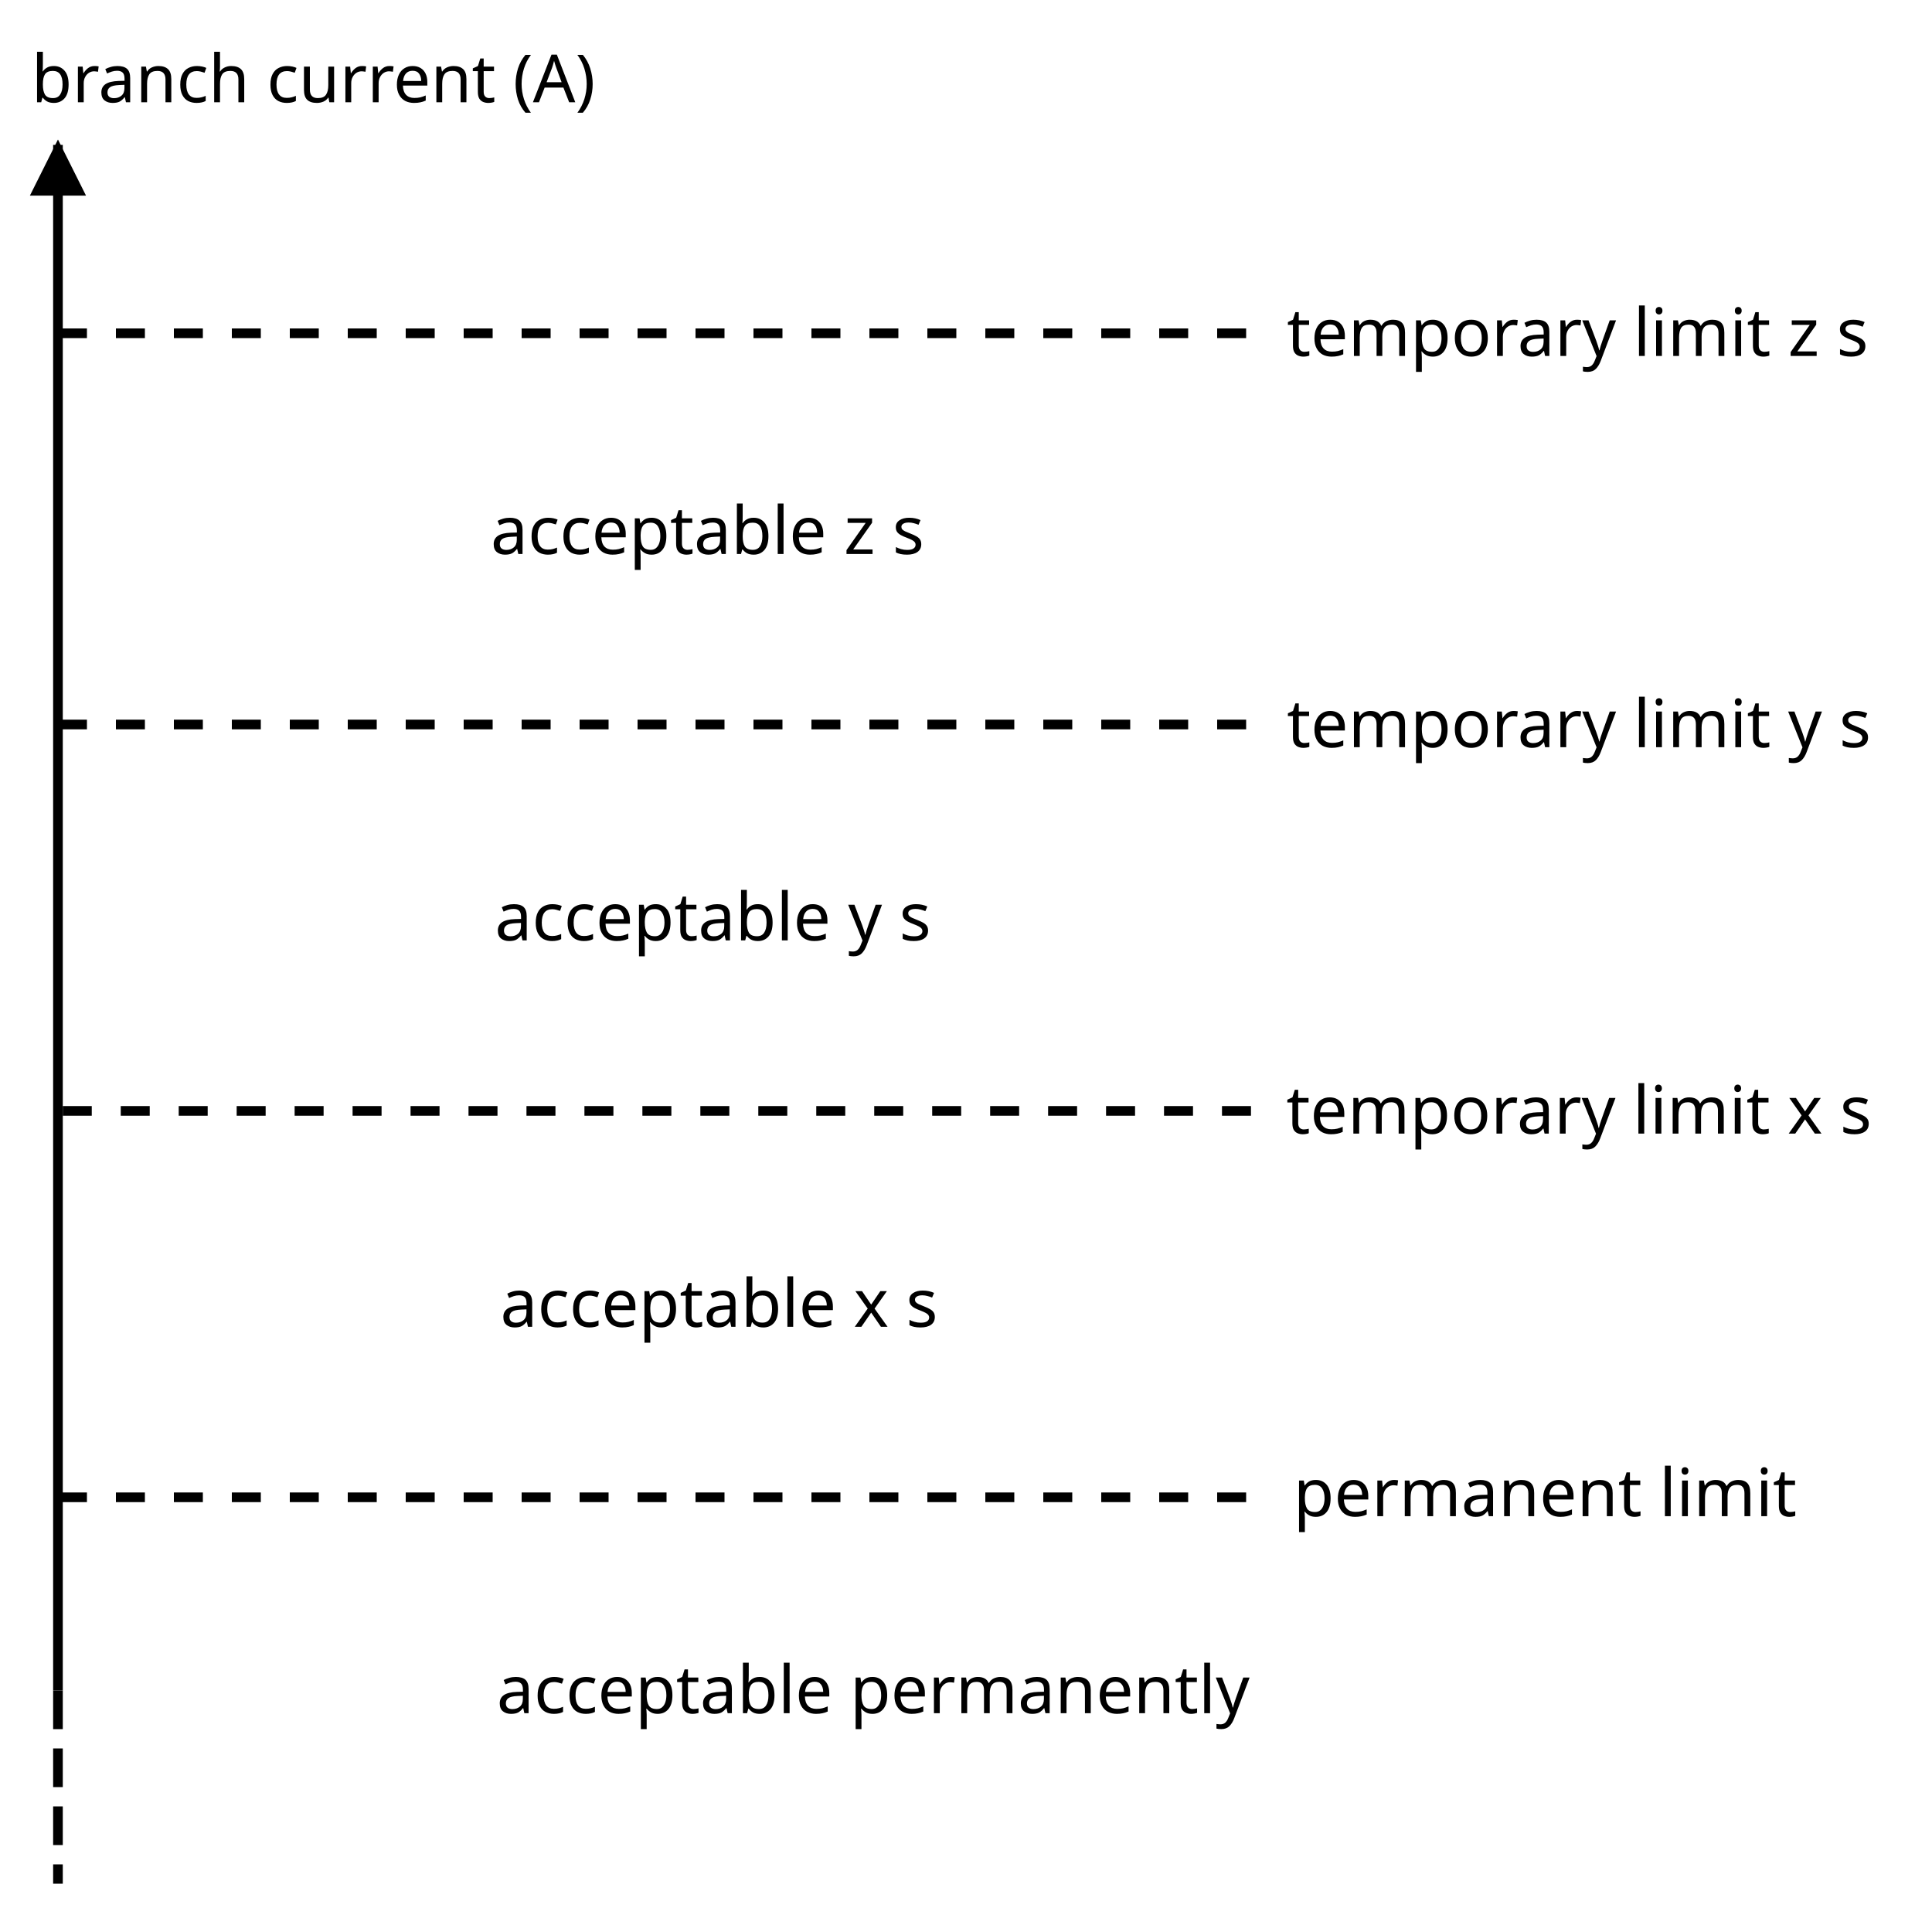
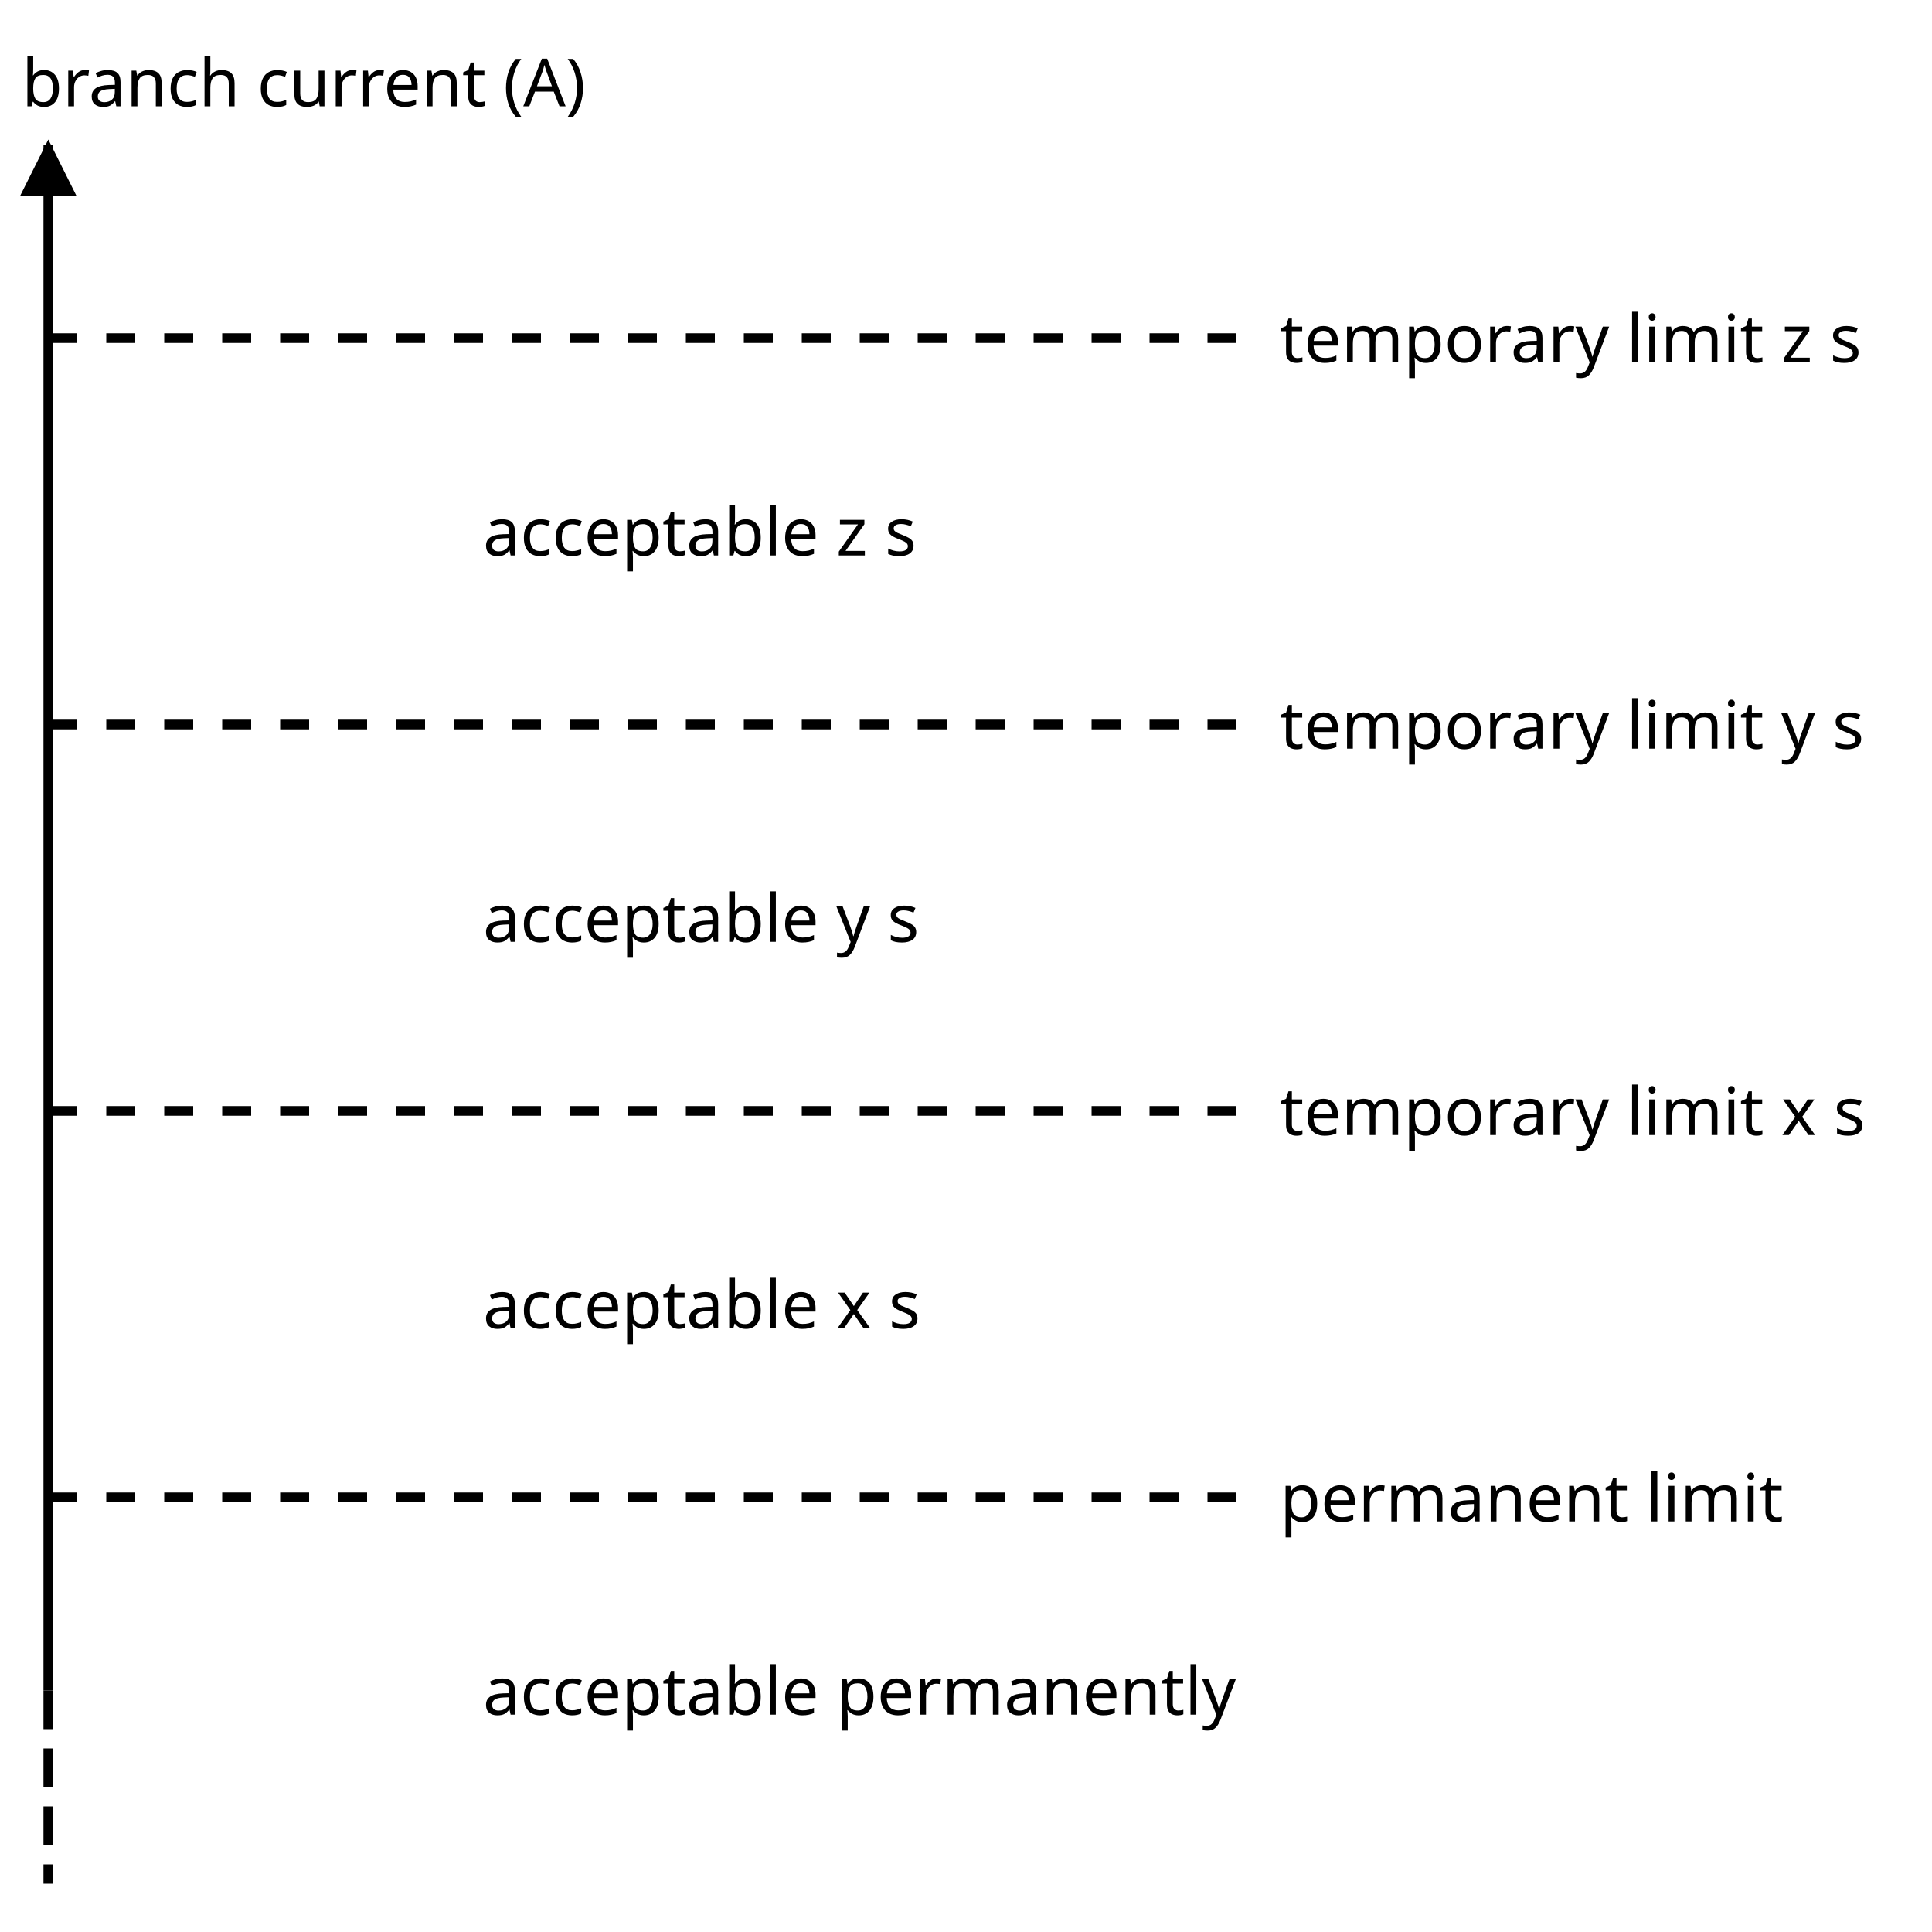
- <svg xmlns="http://www.w3.org/2000/svg" width="400" height="400" id="svg2" version="1.1">
-   <defs id="defs4" />
-   <g id="layer1" transform="translate(1.29758,-576.6122)">
-     <path style="fill:none;fill-rule:evenodd;stroke:#000000;stroke-width:2;stroke-linecap:butt;stroke-linejoin:miter;stroke-miterlimit:4;stroke-dasharray:none;stroke-opacity:1" d="m 10.702,606.612 0,185 0,135 0,0" id="path3725" />
-     <path style="fill:none;fill-rule:evenodd;stroke:#000000;stroke-width:2;stroke-linecap:butt;stroke-linejoin:miter;stroke-miterlimit:4;stroke-dasharray:6, 6;stroke-dashoffset:0;stroke-opacity:1" d="m 10.702,886.612 250,0 0,0" id="path3731" />
-     <text xml:space="preserve" style="font-style:normal;font-weight:normal;font-size:40px;line-height:125%;font-family:sans-serif;letter-spacing:0px;word-spacing:0px;fill:#000000;fill-opacity:1;stroke:none;stroke-width:1px;stroke-linecap:butt;stroke-linejoin:miter;stroke-opacity:1" x="266.486" y="890.518" id="text3569">
-       <tspan x="266.486" y="890.518" id="tspan3571">
-         <tspan x="266.486" y="890.518" style="font-size:13.75px" id="tspan3573">permanent limit</tspan>
-       </tspan>
-     </text>
-     <path style="fill:none;fill-rule:evenodd;stroke:#000000;stroke-width:2;stroke-linecap:butt;stroke-linejoin:miter;stroke-miterlimit:4;stroke-dasharray:6, 6;stroke-dashoffset:0;stroke-opacity:1" d="m 11.702,806.612 250,0 0,0" id="path3731-3" />
-     <text xml:space="preserve" style="font-style:normal;font-weight:normal;font-size:13.75px;line-height:125%;font-family:sans-serif;letter-spacing:0px;word-spacing:0px;fill:#000000;fill-opacity:1;stroke:none;stroke-width:1px;stroke-linecap:butt;stroke-linejoin:miter;stroke-opacity:1" x="5.204" y="597.783" id="text3479">
-       <tspan x="5.204" y="597.783" id="tspan3481">
-         <tspan x="5.204" y="597.783" style="font-size:13.75px" id="tspan3483">branch current (A)</tspan>
-       </tspan>
-     </text>
-     <text xml:space="preserve" style="font-style:normal;font-weight:normal;font-size:40px;line-height:125%;font-family:sans-serif;letter-spacing:0px;word-spacing:0px;fill:#000000;fill-opacity:1;stroke:none;stroke-width:1px;stroke-linecap:butt;stroke-linejoin:miter;stroke-opacity:1" x="265.011" y="811.307" id="text3557">
-       <tspan x="265.011" y="811.307" id="tspan3559">
-         <tspan x="265.011" y="811.307" style="font-size:13.75px" id="tspan3561">temporary limit x s</tspan>
-       </tspan>
-     </text>
-     <path style="fill:none;fill-rule:evenodd;stroke:#000000;stroke-width:2;stroke-linecap:butt;stroke-linejoin:miter;stroke-miterlimit:4;stroke-dasharray:6, 6;stroke-dashoffset:0;stroke-opacity:1" d="m 10.702,726.612 250,0 0,0" id="path3731-3-1" />
-     <text xml:space="preserve" style="font-style:normal;font-weight:normal;font-size:40px;line-height:125%;font-family:sans-serif;letter-spacing:0px;word-spacing:0px;fill:#000000;fill-opacity:1;stroke:none;stroke-width:1px;stroke-linecap:butt;stroke-linejoin:miter;stroke-opacity:1" x="265.13" y="731.307" id="text3545">
-       <tspan x="265.13" y="731.307" id="tspan3547">
-         <tspan x="265.13" y="731.307" style="font-size:13.75px" id="tspan3549">temporary limit y s</tspan>
-       </tspan>
-     </text>
-     <path style="fill:none;fill-rule:evenodd;stroke:#000000;stroke-width:2;stroke-linecap:butt;stroke-linejoin:miter;stroke-miterlimit:4;stroke-dasharray:6, 6;stroke-dashoffset:0;stroke-opacity:1" d="m 10.702,645.612 250,0 0,0" id="path3731-3-1-3" />
-     <text xml:space="preserve" style="font-style:normal;font-weight:normal;font-size:40px;line-height:125%;font-family:sans-serif;letter-spacing:0px;word-spacing:0px;fill:#000000;fill-opacity:1;stroke:none;stroke-width:1px;stroke-linecap:butt;stroke-linejoin:miter;stroke-opacity:1" x="265.13" y="650.307" id="text3533">
-       <tspan x="265.13" y="650.307" id="tspan3535">
-         <tspan x="265.13" y="650.307" style="font-size:13.75px" id="tspan3537">temporary limit z s</tspan>
-       </tspan>
-     </text>
-     <path style="fill:none;fill-rule:evenodd;stroke:#000000;stroke-width:2;stroke-linecap:butt;stroke-linejoin:miter;stroke-miterlimit:4;stroke-dasharray:8, 4;stroke-dashoffset:0;stroke-opacity:1" d="m 10.702,926.612 0,40 0,0" id="path4676" />
-     <text xml:space="preserve" style="font-style:normal;font-weight:normal;font-size:40px;line-height:125%;font-family:sans-serif;letter-spacing:0px;word-spacing:0px;fill:#000000;fill-opacity:1;stroke:none;stroke-width:1px;stroke-linecap:butt;stroke-linejoin:miter;stroke-opacity:1" x="101.545" y="931.307" id="text3575">
-       <tspan x="101.545" y="931.307" id="tspan3577">
-         <tspan x="101.545" y="931.307" style="font-size:13.75px" id="tspan3579">acceptable permanently</tspan>
-       </tspan>
-     </text>
-     <text xml:space="preserve" style="font-style:normal;font-weight:normal;font-size:40px;line-height:125%;font-family:sans-serif;letter-spacing:0px;word-spacing:0px;fill:#000000;fill-opacity:1;stroke:none;stroke-width:1px;stroke-linecap:butt;stroke-linejoin:miter;stroke-opacity:1" x="102.293" y="851.307" id="text3563">
-       <tspan x="102.293" y="851.307" id="tspan3565">
-         <tspan x="102.293" y="851.307" style="font-size:13.75px" id="tspan3567">acceptable x s</tspan>
-       </tspan>
-     </text>
-     <text xml:space="preserve" style="font-style:normal;font-weight:normal;font-size:40px;line-height:125%;font-family:sans-serif;letter-spacing:0px;word-spacing:0px;fill:#000000;fill-opacity:1;stroke:none;stroke-width:1px;stroke-linecap:butt;stroke-linejoin:miter;stroke-opacity:1" x="101.156" y="771.307" id="text3551">
-       <tspan x="101.156" y="771.307" id="tspan3553">
-         <tspan x="101.156" y="771.307" style="font-size:13.75px" id="tspan3555">acceptable y s</tspan>
-       </tspan>
-     </text>
-     <text xml:space="preserve" style="font-style:normal;font-weight:normal;font-size:40px;line-height:125%;font-family:sans-serif;letter-spacing:0px;word-spacing:0px;fill:#000000;fill-opacity:1;stroke:none;stroke-width:1px;stroke-linecap:butt;stroke-linejoin:miter;stroke-opacity:1" x="100.293" y="691.307" id="text3539">
-       <tspan x="100.293" y="691.307" id="tspan3541">
-         <tspan x="100.293" y="691.307" style="font-size:13.75px" id="tspan3543">acceptable z s</tspan>
-       </tspan>
-     </text>
-     <path style="fill:#000000;fill-opacity:1;fill-rule:evenodd;stroke:#000000;stroke-width:1px;stroke-linecap:butt;stroke-linejoin:miter;stroke-opacity:1" d="m 5.702,616.612 5,-10 0,0 5,10 z" id="path4762" />
+ <svg xmlns="http://www.w3.org/2000/svg" width="400" height="400" version="1.1">
+   <style>
+ 
+ text {font-size:13.75px;font-family:sans-serif;fill:#000000}
+ .dashed-line1 {fill:none;stroke:#000000;stroke-width:2;stroke-linecap:butt;stroke-dasharray:6, 6}
+ .dashed-line2 {fill:none;stroke:#000000;stroke-width:2;stroke-linecap:butt;stroke-dasharray:8, 4}
+ .line {fill:none;stroke:#000000;stroke-width:2;stroke-linecap:butt;}
+ .arrow {fill:#000000;stroke:#000000;stroke-width:1px;stroke-linecap:butt;stroke-linejoin:miter}
+ 
+   </style>
+   <g>
+     <text x="4.5" y="22">branch current (A)</text>
+     <path class="arrow" d="m 5,40 5,-10 l 5,10 z" />
+     <path class="line" d="m 10,30 v 320" />
+     <path class="dashed-line2" d="m 10,350 v 40" />
+     <text x="265" y="315">permanent limit</text>
+     <text x="100" y="355">acceptable permanently</text>
+     <path class="dashed-line1" d="M 10,310 H 260" />
+     <text x="265" y="235">temporary limit x s</text>
+     <text x="100" y="275">acceptable x s</text>
+     <path class="dashed-line1" d="M 10,230 H 260" />
+     <text x="265" y="155">temporary limit y s</text>
+     <text x="100" y="195">acceptable y s</text>
+     <path class="dashed-line1" d="M 10,150 H 260" />
+     <text x="265" y="75">temporary limit z s</text>
+     <text x="100" y="115">acceptable z s</text>
+     <path class="dashed-line1" d="M 10,70 H 260" />
  </g>
</svg>
